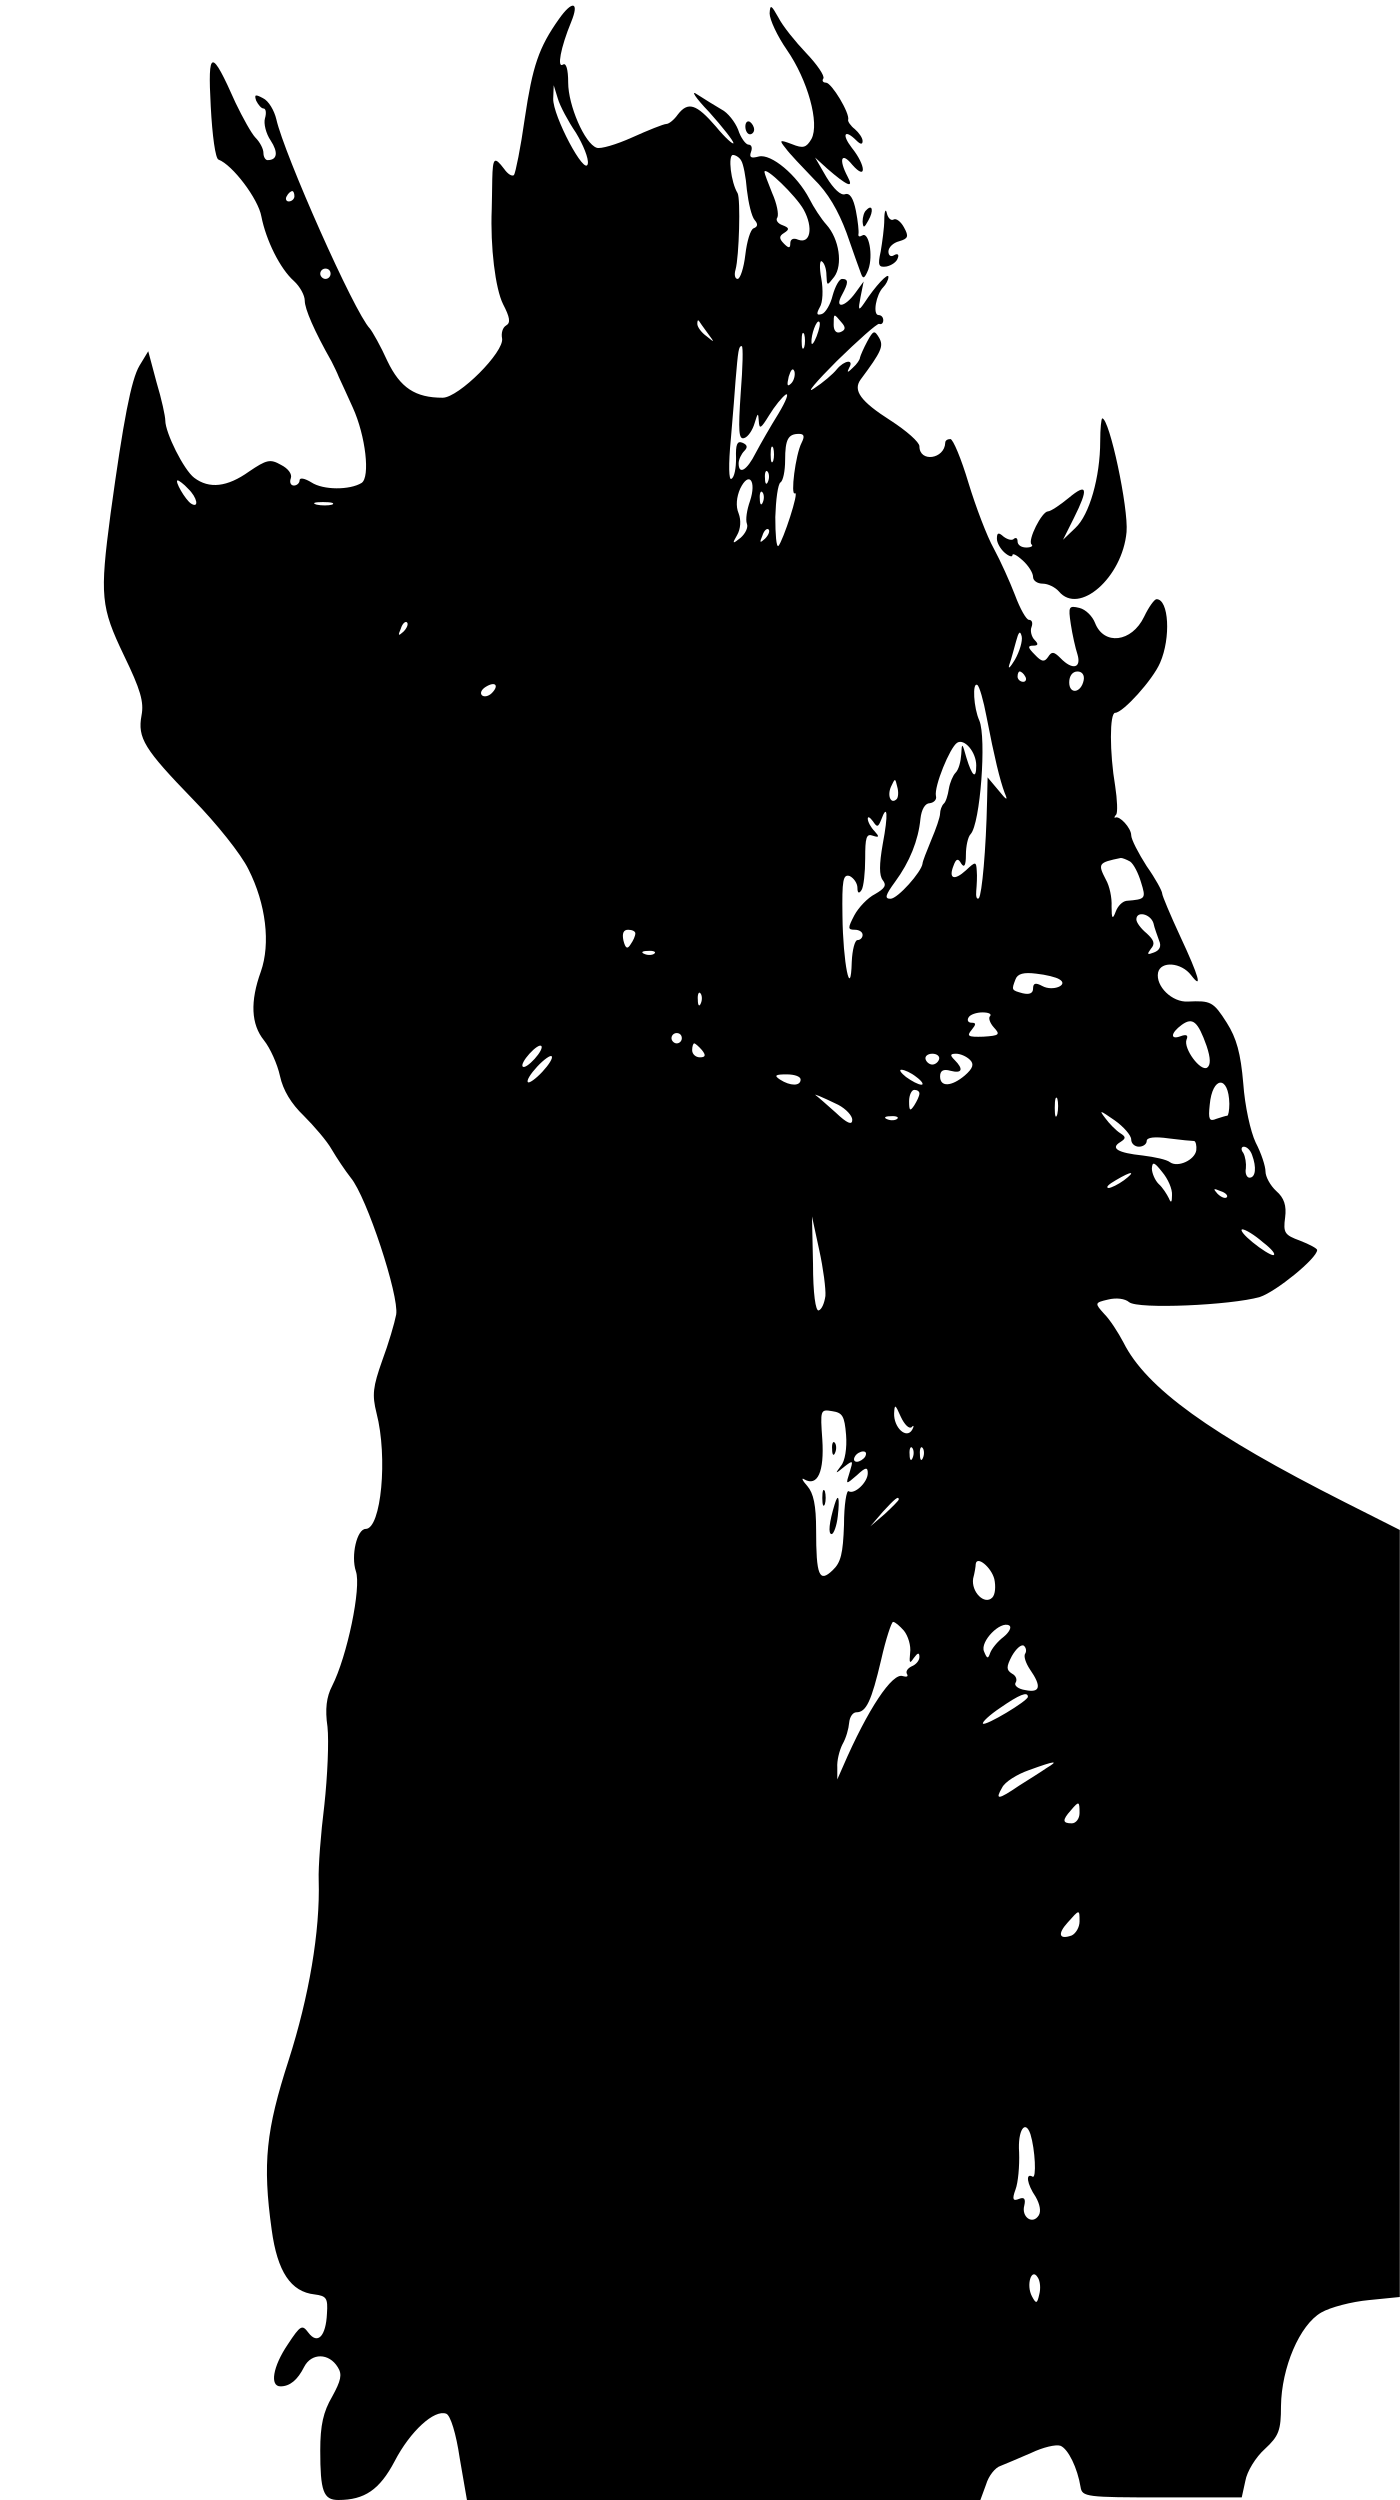
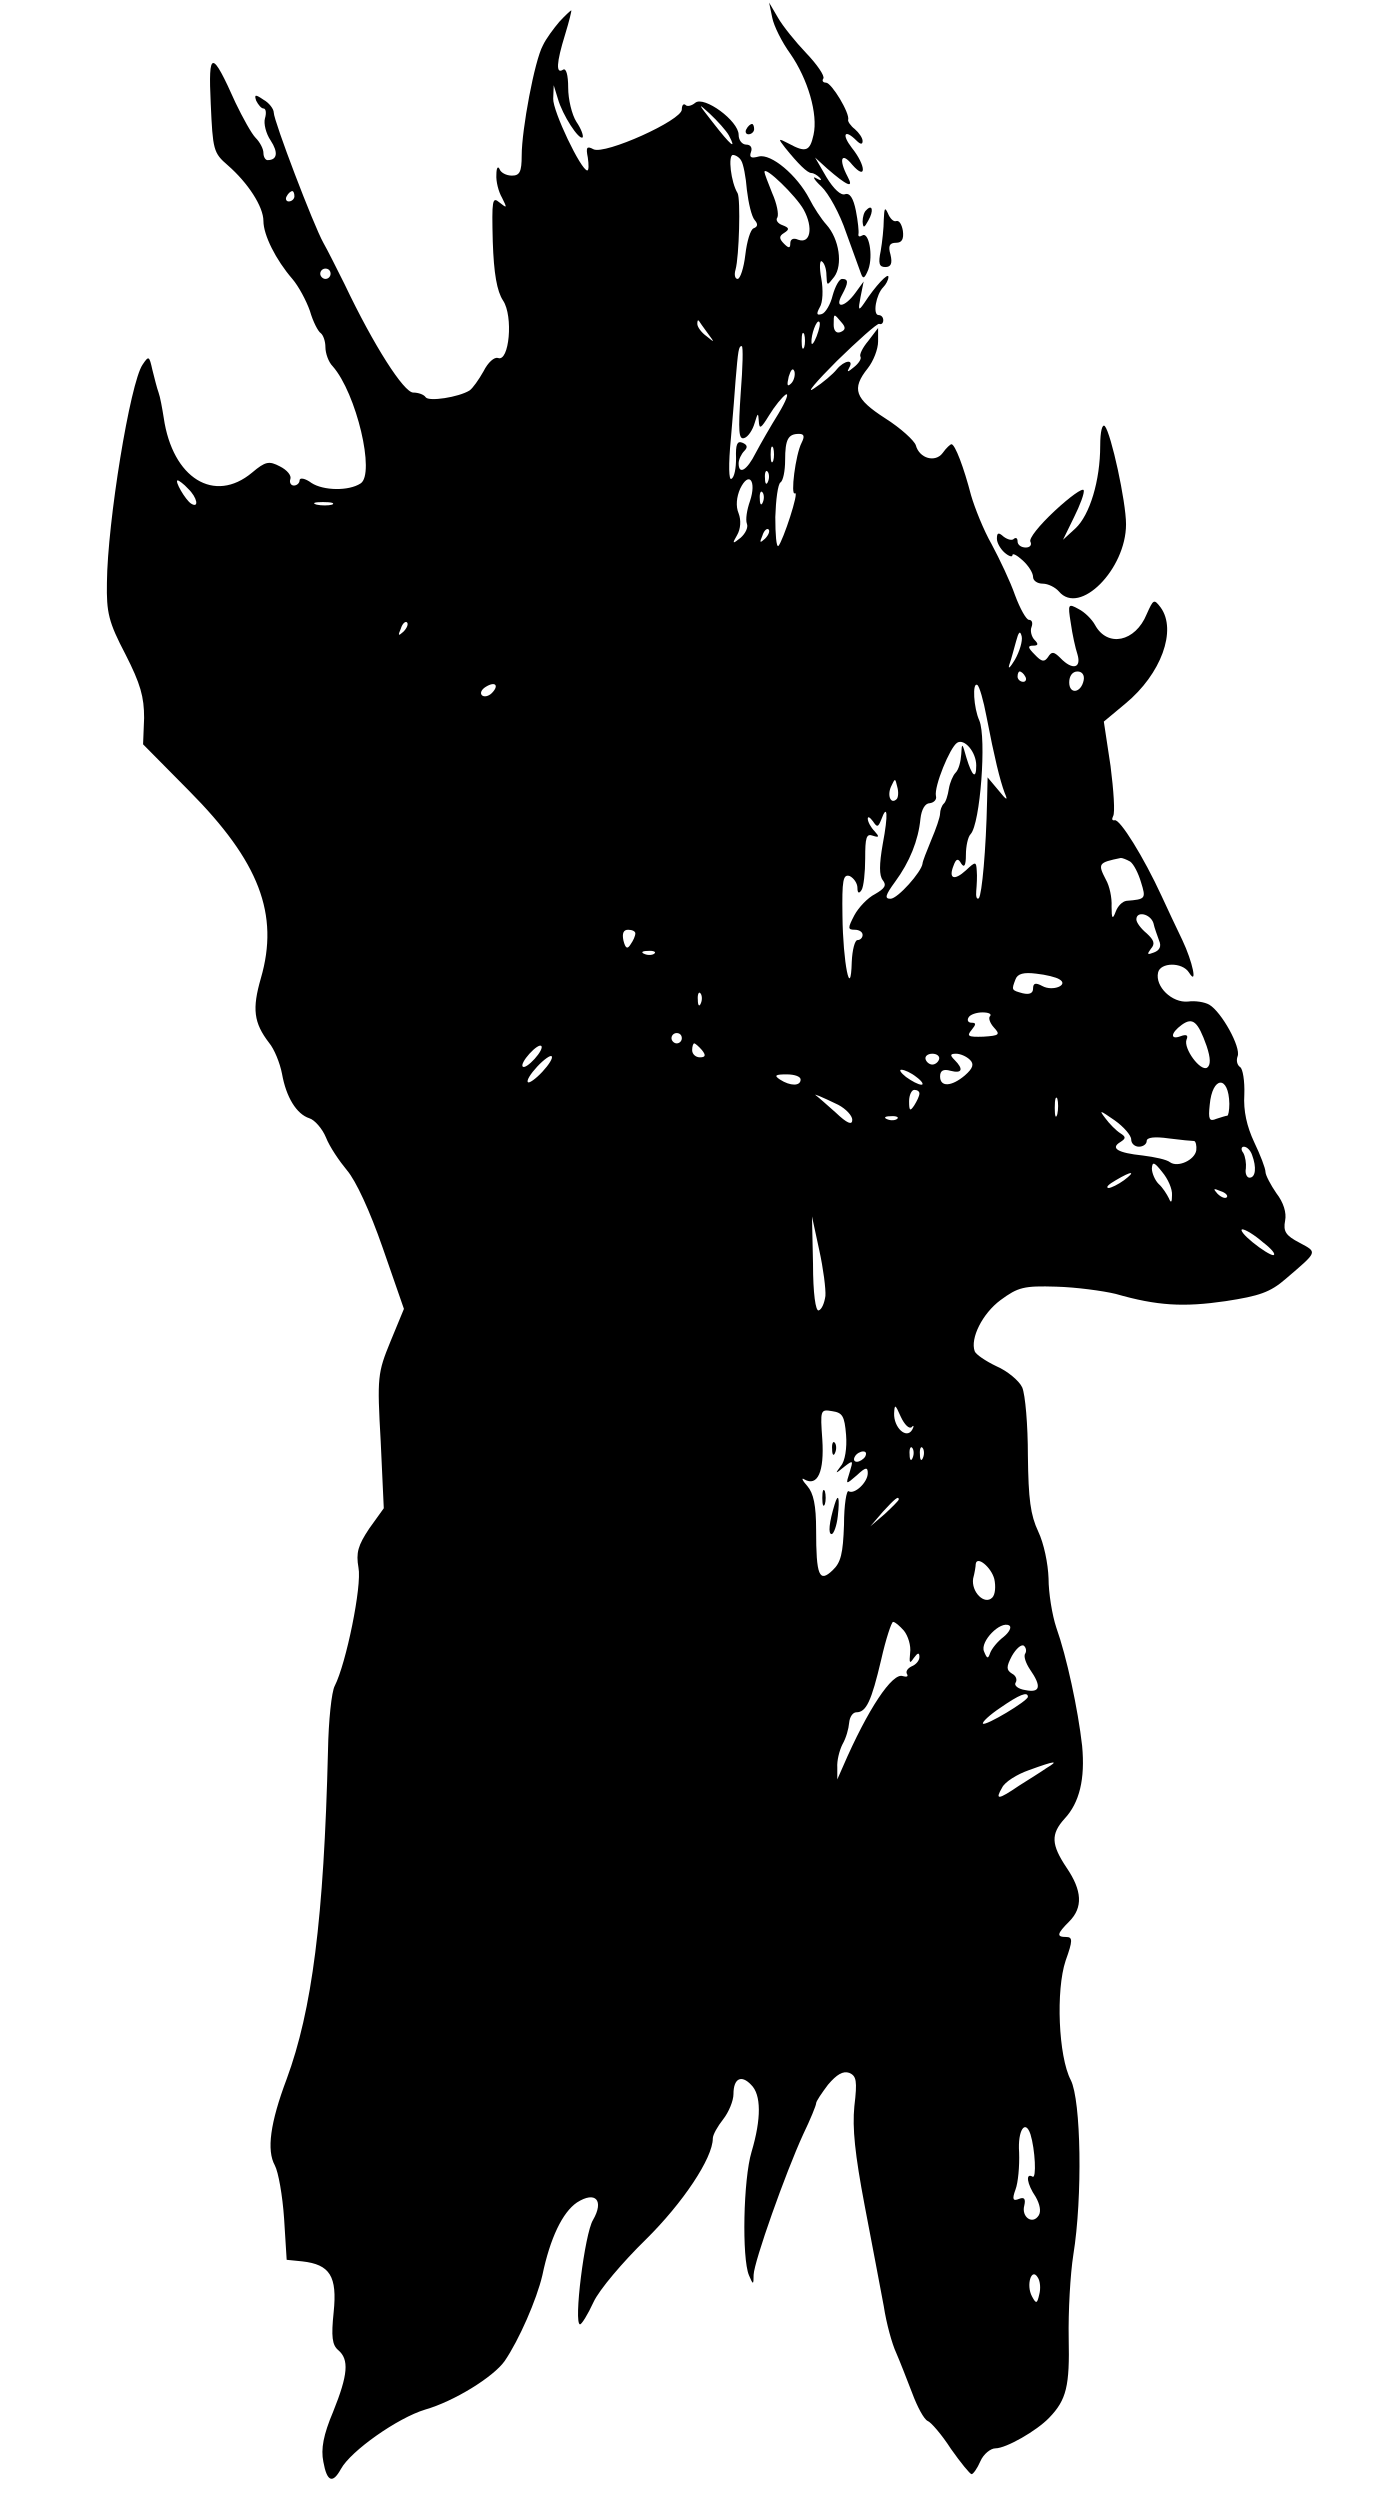
<svg xmlns="http://www.w3.org/2000/svg" version="1.0" width="271pt" height="484pt" viewBox="0 0 271 484" preserveAspectRatio="xMidYMid meet">
  <g transform="translate(0,484) scale(0.1,-0.1)" fill="#000000" stroke="none">
-     <path d="M1082 4803 c-39 -55 -51 -91 -66 -192 -8 -57 -18 -106 -21 -110 -4 -3 -12 2 -19 12 -19 25 -22 22 -23 -20 0 -21 -1 -47 -1 -58 -3 -73 7 -154 22 -184 13 -25 15 -36 6 -41 -7 -4 -10 -15 -8 -25 5 -26 -84 -115 -115 -115 -53 0 -82 19 -107 71 -13 29 -29 57 -34 63 -30 31 -166 338 -181 405 -4 17 -15 36 -26 41 -15 8 -17 7 -13 -5 4 -8 10 -15 14 -15 5 0 6 -9 3 -19 -3 -10 2 -30 11 -43 15 -23 13 -38 -6 -38 -4 0 -8 6 -8 14 0 8 -7 21 -15 29 -8 8 -25 39 -39 68 -47 106 -54 105 -48 -7 3 -57 9 -101 15 -103 27 -10 77 -76 83 -110 9 -46 36 -101 63 -125 12 -11 21 -28 21 -38 0 -16 18 -58 52 -118 4 -8 11 -22 14 -30 4 -8 16 -35 27 -59 25 -55 34 -135 17 -146 -23 -14 -74 -14 -97 1 -13 8 -23 10 -23 4 0 -5 -5 -10 -11 -10 -6 0 -9 6 -6 14 3 8 -5 19 -19 26 -21 12 -28 10 -62 -13 -42 -30 -77 -34 -106 -12 -20 15 -56 87 -56 111 0 8 -7 41 -17 74 l-16 60 -17 -28 c-16 -27 -31 -105 -56 -287 -21 -159 -19 -180 26 -274 32 -66 39 -90 34 -116 -8 -44 5 -65 100 -163 45 -46 93 -106 107 -135 34 -67 43 -144 24 -198 -21 -58 -19 -102 6 -133 12 -15 26 -46 31 -69 6 -28 22 -54 46 -77 20 -20 45 -49 54 -65 10 -17 26 -41 37 -55 31 -37 94 -229 88 -265 -3 -16 -15 -57 -27 -89 -18 -51 -20 -66 -11 -102 22 -85 9 -224 -21 -224 -17 0 -29 -52 -19 -82 11 -31 -17 -165 -46 -222 -11 -21 -14 -45 -9 -79 3 -28 0 -96 -6 -151 -7 -56 -12 -121 -11 -146 3 -99 -19 -226 -58 -348 -44 -136 -51 -200 -33 -329 11 -81 37 -120 83 -125 23 -3 26 -7 24 -37 -2 -44 -18 -61 -36 -37 -12 16 -15 15 -40 -23 -29 -43 -35 -81 -14 -81 18 0 33 12 46 38 14 27 48 27 65 -1 9 -14 6 -26 -11 -57 -17 -29 -23 -55 -23 -104 0 -79 6 -96 35 -96 51 0 80 20 109 75 30 58 77 101 100 92 8 -3 19 -38 26 -86 l14 -81 497 0 497 0 11 30 c5 17 18 33 28 36 10 4 36 15 59 25 23 11 48 17 57 14 15 -6 33 -43 39 -80 3 -19 11 -20 158 -20 l154 0 7 32 c3 18 20 46 38 62 27 25 31 36 31 83 1 74 36 157 78 181 17 10 59 21 92 24 l60 6 0 742 0 743 -107 54 c-261 132 -384 221 -428 309 -10 19 -26 44 -37 55 -19 21 -19 22 7 28 16 4 33 2 41 -5 17 -14 197 -6 253 10 31 10 111 75 111 91 0 3 -15 11 -33 18 -30 11 -33 15 -29 45 3 23 -2 38 -17 51 -12 11 -21 28 -21 38 0 10 -8 35 -19 56 -10 21 -21 71 -24 114 -5 59 -13 88 -32 118 -26 41 -31 43 -75 41 -31 -2 -63 30 -58 56 5 23 45 20 64 -5 23 -30 15 -2 -21 75 -19 41 -35 79 -35 83 0 5 -13 29 -30 53 -16 25 -30 52 -30 60 0 14 -23 39 -31 34 -2 -1 -2 2 2 6 3 4 2 29 -2 55 -11 65 -11 142 0 142 15 0 73 64 87 97 21 48 17 123 -7 123 -4 0 -15 -15 -24 -34 -24 -50 -78 -56 -95 -12 -5 13 -18 26 -30 29 -21 5 -22 3 -17 -31 3 -20 9 -47 13 -59 8 -27 -10 -31 -33 -7 -13 13 -17 13 -24 2 -7 -10 -12 -10 -26 5 -13 13 -14 17 -3 17 10 0 11 3 3 11 -6 6 -9 18 -6 25 3 8 1 14 -5 14 -5 0 -17 21 -27 48 -10 26 -28 66 -41 90 -13 23 -35 81 -49 127 -14 47 -30 85 -35 85 -6 0 -10 -3 -10 -7 -1 -32 -50 -39 -50 -7 0 8 -25 30 -56 50 -58 37 -73 58 -58 79 41 55 45 65 36 81 -9 15 -11 15 -23 -7 -7 -13 -13 -27 -14 -31 0 -4 -6 -13 -14 -20 -10 -10 -12 -10 -7 0 10 17 -9 15 -24 -3 -7 -9 -27 -26 -44 -37 -17 -12 3 12 44 53 41 40 78 73 82 72 5 -2 8 2 8 7 0 6 -4 10 -9 10 -12 0 -5 40 9 54 5 5 10 14 10 20 0 9 -25 -17 -47 -51 -11 -16 -12 -14 -7 12 l6 30 -16 -22 c-21 -29 -41 -31 -26 -4 13 24 13 31 0 31 -5 0 -13 -14 -18 -32 -4 -17 -14 -34 -21 -36 -10 -3 -11 0 -4 13 6 9 7 34 3 56 -4 21 -3 36 1 33 5 -3 9 -15 9 -27 1 -21 1 -21 15 -3 17 23 10 73 -15 101 -10 11 -25 34 -33 50 -24 46 -74 88 -98 82 -15 -4 -19 -2 -15 9 3 8 1 14 -5 14 -5 0 -15 13 -20 29 -6 15 -20 33 -32 39 -12 7 -33 20 -47 29 -14 10 -4 -6 23 -34 26 -29 47 -56 47 -60 0 -4 -16 10 -34 32 -38 44 -54 49 -74 23 -7 -10 -17 -18 -22 -18 -5 0 -35 -12 -66 -26 -31 -14 -62 -23 -69 -20 -23 8 -55 82 -55 126 0 26 -4 39 -10 35 -12 -8 -5 32 16 83 16 39 2 42 -24 5z m33 -220 c14 -23 25 -50 23 -60 -5 -26 -68 93 -67 126 l1 26 8 -26 c4 -14 20 -44 35 -66z m320 -54 c4 -6 9 -31 11 -57 3 -25 9 -51 15 -58 7 -8 6 -13 -2 -16 -6 -2 -13 -25 -16 -51 -3 -26 -10 -47 -15 -47 -5 0 -7 8 -4 18 7 25 10 137 4 148 -13 21 -19 74 -9 74 5 0 13 -5 16 -11z m121 -95 c19 -35 13 -67 -11 -58 -9 4 -15 1 -15 -7 0 -10 -3 -10 -12 -1 -10 10 -10 15 0 21 11 7 10 10 -3 15 -9 3 -14 10 -10 15 3 6 -1 27 -10 47 -8 20 -15 38 -15 41 0 13 61 -46 76 -73z m-986 26 c0 -5 -5 -10 -11 -10 -5 0 -7 5 -4 10 3 6 8 10 11 10 2 0 4 -4 4 -10z m70 -150 c0 -5 -4 -10 -10 -10 -5 0 -10 5 -10 10 0 6 5 10 10 10 6 0 10 -4 10 -10z m989 -94 c9 -10 8 -15 -2 -19 -8 -3 -13 3 -13 14 0 23 0 23 15 5z m-259 -21 c14 -19 14 -19 -2 -6 -10 7 -18 18 -18 24 0 6 1 8 3 6 1 -2 9 -13 17 -24z m211 -6 c-5 -13 -10 -19 -10 -12 -1 15 10 45 15 40 3 -2 0 -15 -5 -28z m-24 -21 c-3 -7 -5 -2 -5 12 0 14 2 19 5 13 2 -7 2 -19 0 -25z m-123 -89 c-5 -74 -4 -91 7 -87 7 2 16 15 20 29 6 20 7 21 8 4 1 -17 4 -15 20 11 11 18 25 35 32 40 7 4 1 -12 -14 -37 -15 -24 -35 -59 -44 -76 -17 -34 -33 -43 -33 -20 0 7 5 18 11 24 7 7 6 12 -4 16 -10 4 -13 -4 -12 -30 0 -19 -3 -37 -9 -40 -5 -4 -6 27 -1 78 4 46 8 96 9 112 5 59 6 67 12 67 3 0 2 -41 -2 -91z m98 19 c-8 -8 -9 -4 -5 13 4 13 8 18 11 10 2 -7 -1 -18 -6 -23z m20 -115 c-12 -23 -22 -104 -13 -98 9 5 -23 -92 -32 -102 -4 -3 -6 22 -6 56 1 33 5 64 10 67 5 3 9 22 9 43 0 41 6 51 27 51 10 0 11 -5 5 -17z m-55 -35 c-3 -7 -5 -2 -5 12 0 14 2 19 5 13 2 -7 2 -19 0 -25z m-10 -40 c-3 -8 -6 -5 -6 6 -1 11 2 17 5 13 3 -3 4 -12 1 -19z m-35 -38 c-6 -17 -9 -36 -6 -44 3 -7 -3 -19 -12 -27 -16 -13 -17 -12 -7 5 7 12 8 29 3 42 -6 14 -4 32 3 48 17 35 32 15 19 -24z m-1088 24 c18 -17 22 -39 6 -29 -11 7 -33 45 -26 45 2 0 12 -7 20 -16z m1113 -26 c-3 -8 -6 -5 -6 6 -1 11 2 17 5 13 3 -3 4 -12 1 -19z m-834 -5 c-7 -2 -21 -2 -30 0 -10 3 -4 5 12 5 17 0 24 -2 18 -5z m838 -66 c-10 -9 -11 -8 -5 6 3 10 9 15 12 12 3 -3 0 -11 -7 -18z m-700 -180 c-10 -9 -11 -8 -5 6 3 10 9 15 12 12 3 -3 0 -11 -7 -18z m1184 -54 c-9 -15 -14 -20 -11 -10 4 11 9 31 13 45 5 19 8 22 11 10 2 -9 -4 -29 -13 -45z m20 -33 c3 -5 1 -10 -4 -10 -6 0 -11 5 -11 10 0 6 2 10 4 10 3 0 8 -4 11 -10z m113 -7 c-5 -25 -28 -28 -28 -4 0 12 6 21 16 21 9 0 14 -7 12 -17z m-1146 -25 c-6 -6 -15 -8 -19 -4 -4 4 -1 11 7 16 19 12 27 3 12 -12z m958 -46 c15 -78 26 -123 35 -147 7 -16 4 -15 -12 5 l-21 25 -1 -45 c-2 -95 -10 -182 -16 -189 -4 -3 -6 3 -5 14 1 11 2 29 1 39 -1 18 -2 19 -21 1 -23 -21 -34 -16 -24 9 5 14 9 15 15 4 6 -9 9 -3 9 17 0 17 4 35 9 40 19 20 31 187 17 220 -11 24 -14 75 -4 69 4 -2 12 -30 18 -62z m-20 -94 c0 -28 -8 -21 -19 15 -8 29 -9 30 -10 7 -1 -15 -5 -30 -11 -36 -5 -5 -11 -19 -13 -31 -2 -13 -6 -26 -10 -29 -4 -4 -7 -13 -7 -19 0 -7 -8 -30 -17 -51 -9 -22 -17 -42 -17 -46 -2 -16 -48 -68 -62 -68 -12 0 -10 7 9 33 28 38 45 80 49 122 2 18 9 30 18 30 8 1 14 7 12 14 -4 18 27 94 41 103 14 9 37 -18 37 -44z m-154 -65 c-11 -11 -19 6 -11 24 8 17 8 17 12 0 3 -10 2 -21 -1 -24z m-27 -87 c-7 -40 -7 -61 0 -70 8 -10 4 -16 -15 -27 -14 -7 -32 -26 -40 -41 -13 -25 -13 -28 1 -28 8 0 15 -4 15 -10 0 -5 -4 -10 -10 -10 -5 0 -10 -19 -11 -42 -2 -77 -17 -2 -18 89 -1 69 1 81 14 77 8 -4 15 -14 15 -23 0 -10 3 -12 8 -4 4 6 7 34 7 61 0 40 2 49 15 44 12 -4 13 -2 3 9 -7 7 -13 18 -13 24 0 5 4 3 10 -5 8 -12 10 -12 16 3 12 33 14 11 3 -47z m479 -34 c7 -5 16 -23 21 -40 10 -32 9 -33 -28 -36 -8 -1 -17 -10 -21 -21 -6 -16 -8 -14 -8 10 1 17 -4 40 -11 52 -16 31 -15 33 29 42 3 0 11 -3 18 -7z m45 -119 c2 -10 8 -25 11 -34 5 -11 1 -19 -10 -23 -13 -5 -14 -4 -6 7 9 10 6 17 -8 30 -11 9 -20 21 -20 27 0 17 27 11 33 -7z m-1003 -20 c0 -5 -4 -14 -9 -21 -6 -10 -10 -9 -14 7 -3 14 0 21 9 21 8 0 14 -3 14 -7z m37 -39 c-3 -3 -12 -4 -19 -1 -8 3 -5 6 6 6 11 1 17 -2 13 -5z m784 -50 c19 -11 -13 -24 -33 -13 -13 7 -18 6 -18 -5 0 -9 -7 -12 -20 -9 -22 6 -22 6 -14 27 4 11 16 14 40 11 19 -2 39 -7 45 -11z m-694 -46 c-3 -8 -6 -5 -6 6 -1 11 2 17 5 13 3 -3 4 -12 1 -19z m560 -25 c-4 -3 -1 -13 7 -22 13 -14 11 -16 -20 -18 -30 -1 -33 1 -23 13 9 11 9 14 0 14 -7 0 -9 5 -6 10 3 6 16 10 27 10 12 0 18 -3 15 -7z m419 -58 c8 -24 8 -37 1 -42 -13 -8 -46 37 -40 54 4 9 0 11 -11 7 -21 -8 -20 6 2 22 21 15 31 7 48 -41z m-1016 15 c0 -5 -4 -10 -10 -10 -5 0 -10 5 -10 10 0 6 5 10 10 10 6 0 10 -4 10 -10z m-285 -40 c-10 -11 -20 -18 -23 -15 -3 3 3 14 13 25 10 11 20 18 23 15 3 -3 -3 -14 -13 -25z m324 17 c8 -10 7 -14 -4 -14 -8 0 -15 6 -15 14 0 7 2 13 4 13 2 0 9 -6 15 -13z m-309 -42 c-13 -14 -26 -23 -28 -20 -3 3 5 16 18 30 13 14 26 23 28 20 3 -3 -5 -16 -18 -30z m768 24 c-2 -6 -8 -10 -13 -10 -5 0 -11 4 -13 10 -2 6 4 11 13 11 9 0 15 -5 13 -11z m60 -1 c8 -8 6 -16 -10 -30 -26 -22 -48 -23 -48 -2 0 11 6 15 20 11 23 -6 26 3 8 21 -9 9 -9 12 3 12 8 0 20 -5 27 -12z m-104 -33 c11 -8 15 -15 10 -15 -6 0 -19 7 -30 15 -10 8 -14 14 -9 14 6 0 19 -6 29 -14z m-224 -5 c0 -13 -20 -13 -40 0 -12 8 -9 10 13 10 15 0 27 -4 27 -10z m830 -47 c0 -13 -2 -23 -4 -23 -2 0 -12 -3 -21 -6 -14 -6 -16 -1 -13 27 5 56 37 58 38 2z m-600 20 c0 -5 -5 -15 -10 -23 -8 -12 -10 -11 -10 8 0 12 5 22 10 22 6 0 10 -3 10 -7z m-157 -22 c15 -8 27 -21 27 -29 0 -11 -10 -7 -32 14 -18 16 -35 31 -38 33 -7 5 10 -2 43 -18z m424 -18 c-3 -10 -5 -4 -5 12 0 17 2 24 5 18 2 -7 2 -21 0 -30z m143 -49 c0 -8 7 -14 15 -14 8 0 15 5 15 11 0 7 15 9 43 5 23 -3 45 -5 49 -5 3 -1 5 -9 4 -18 -3 -19 -36 -34 -51 -23 -6 5 -29 10 -53 13 -48 5 -63 14 -43 26 11 7 11 10 0 17 -8 5 -21 18 -29 29 -13 17 -11 16 18 -4 17 -12 32 -29 32 -37z m-453 40 c-3 -3 -12 -4 -19 -1 -8 3 -5 6 6 6 11 1 17 -2 13 -5z m687 -70 c9 -24 7 -44 -5 -44 -5 0 -9 8 -7 18 1 9 -1 23 -5 30 -5 6 -4 12 1 12 6 0 13 -7 16 -16z m-155 -78 c0 -14 -2 -16 -6 -6 -4 8 -12 21 -20 28 -7 7 -13 21 -13 30 1 14 5 12 20 -7 11 -13 20 -33 19 -45z m-93 29 c-11 -8 -25 -15 -30 -15 -6 1 0 7 14 15 32 19 40 18 16 0z m199 -33 c-3 -3 -11 0 -18 7 -9 10 -8 11 6 5 10 -3 15 -9 12 -12z m-777 -191 c-2 -14 -7 -26 -13 -28 -6 -2 -11 33 -11 90 l-2 92 14 -65 c8 -36 13 -76 12 -89z m847 104 c17 -13 26 -24 20 -25 -5 0 -23 11 -40 25 -16 13 -25 24 -20 25 6 0 24 -11 40 -25z m-680 -358 c4 5 5 2 1 -5 -11 -19 -36 4 -35 32 1 18 2 18 13 -7 7 -15 16 -24 21 -20z m-127 -15 c2 -25 -2 -51 -10 -60 -12 -16 -11 -16 6 -2 18 14 18 13 11 -10 -8 -25 -8 -25 14 -6 17 16 21 16 21 4 0 -18 -26 -42 -37 -35 -4 3 -9 -26 -9 -65 -2 -56 -6 -73 -22 -88 -26 -25 -32 -11 -32 78 0 48 -5 71 -17 85 -10 11 -12 17 -6 13 26 -15 39 15 35 77 -4 57 -4 59 19 55 20 -3 24 -9 27 -46z m129 -44 c-3 -8 -6 -5 -6 6 -1 11 2 17 5 13 3 -3 4 -12 1 -19z m20 0 c-3 -8 -6 -5 -6 6 -1 11 2 17 5 13 3 -3 4 -12 1 -19z m-112 2 c-3 -5 -11 -10 -16 -10 -6 0 -7 5 -4 10 3 6 11 10 16 10 6 0 7 -4 4 -10z m65 -83 c0 -2 -12 -14 -27 -28 l-28 -24 24 28 c23 25 31 32 31 24z m185 -154 c3 -14 2 -30 -4 -36 -15 -15 -41 11 -37 37 3 11 5 24 5 28 2 17 30 -6 36 -29z m-175 -100 c8 -10 14 -29 12 -43 -2 -20 -1 -22 7 -10 8 11 11 11 11 2 0 -7 -7 -15 -15 -18 -8 -4 -12 -10 -9 -15 3 -5 -1 -6 -8 -4 -20 8 -68 -64 -116 -175 l-11 -25 0 23 c-1 13 4 33 10 45 7 12 12 30 13 42 1 11 7 20 14 20 19 0 29 21 48 102 9 40 20 73 23 73 4 0 13 -8 21 -17z m193 -12 c-12 -9 -23 -23 -26 -31 -4 -12 -6 -12 -12 3 -8 19 32 60 49 50 5 -3 0 -13 -11 -22z m42 -32 c-4 -5 1 -19 9 -31 23 -33 20 -46 -9 -40 -14 2 -22 9 -19 14 4 6 1 14 -7 18 -11 7 -11 13 0 34 8 14 18 23 23 20 4 -3 6 -10 3 -15z m5 -84 c0 -8 -82 -57 -87 -52 -2 3 13 17 34 31 36 25 53 32 53 21z m36 -138 c-10 -7 -34 -22 -53 -34 -41 -28 -47 -28 -33 -4 5 11 29 26 52 34 52 19 59 19 34 4z m64 -87 c0 -11 -7 -20 -15 -20 -18 0 -19 6 -2 25 16 19 17 18 17 -5z m0 -210 c0 -11 -7 -23 -15 -27 -25 -9 -28 3 -8 25 23 26 23 26 23 2z m-95 -412 c9 -29 12 -87 4 -82 -14 8 -11 -14 6 -39 8 -14 11 -28 6 -36 -12 -19 -34 -3 -28 19 3 13 0 17 -10 13 -12 -5 -14 -1 -7 18 5 13 8 45 7 72 -3 43 12 65 22 35z m17 -310 c-4 -18 -6 -19 -14 -4 -12 22 -1 57 11 37 5 -7 6 -22 3 -33z" />
+     <path d="M1495 4806 c3 -16 19 -48 35 -70 34 -49 54 -117 45 -157 -7 -32 -15 -35 -48 -17 -21 11 -21 10 -7 -8 25 -31 43 -49 51 -49 4 0 11 -4 16 -9 5 -6 2 -6 -7 -1 -8 5 -4 -3 10 -16 14 -13 36 -53 48 -89 13 -36 26 -72 29 -80 4 -11 7 -9 14 8 10 27 1 75 -12 66 -5 -3 -8 -2 -7 3 1 4 -1 25 -5 45 -5 25 -12 35 -21 32 -8 -3 -22 10 -36 33 l-22 38 23 -21 c39 -34 53 -40 40 -16 -18 34 -12 49 9 23 28 -32 27 -2 -1 33 -20 26 -14 37 9 14 8 -8 12 -8 12 -1 0 6 -7 16 -15 23 -8 6 -14 15 -13 18 4 12 -32 72 -43 72 -6 0 -8 4 -5 8 3 5 -12 27 -33 49 -21 22 -46 53 -55 69 l-17 29 6 -29z" />
+     <path d="M1083 4798 c-11 -13 -26 -33 -32 -46 -16 -29 -41 -163 -41 -213 0 -32 -4 -39 -19 -39 -11 0 -22 6 -24 13 -3 6 -6 2 -6 -11 -1 -13 4 -33 11 -45 10 -20 10 -21 -5 -9 -14 12 -15 5 -13 -76 2 -61 8 -96 20 -114 20 -30 12 -120 -10 -111 -7 2 -19 -8 -28 -26 -9 -16 -21 -33 -27 -37 -21 -13 -79 -22 -85 -13 -3 5 -14 9 -24 9 -18 0 -76 90 -133 210 -15 30 -33 66 -41 80 -19 34 -96 236 -96 252 0 7 -9 19 -20 25 -16 11 -18 10 -14 -2 4 -8 10 -15 14 -15 5 0 6 -9 3 -19 -3 -10 2 -30 11 -43 15 -23 13 -38 -6 -38 -4 0 -8 6 -8 14 0 8 -7 21 -15 29 -8 8 -25 39 -39 68 -46 103 -53 103 -48 -2 4 -89 5 -95 33 -119 39 -34 69 -80 69 -108 0 -27 24 -75 56 -112 12 -14 27 -42 34 -62 6 -21 16 -40 21 -43 5 -4 9 -16 9 -27 0 -12 6 -29 14 -37 46 -52 83 -209 54 -227 -23 -15 -72 -14 -95 1 -12 9 -23 11 -23 5 0 -5 -5 -10 -11 -10 -6 0 -9 6 -7 12 3 7 -6 18 -20 25 -21 11 -28 10 -54 -12 -73 -61 -154 -11 -171 106 -3 19 -7 41 -10 49 -3 8 -8 28 -12 44 -6 27 -7 28 -19 10 -24 -35 -68 -305 -69 -422 -1 -58 3 -76 36 -139 29 -57 36 -82 36 -123 l-2 -51 89 -90 c136 -137 175 -239 139 -363 -17 -59 -14 -86 16 -125 10 -12 21 -39 25 -60 8 -45 28 -78 53 -86 10 -3 25 -20 32 -37 7 -18 26 -46 41 -64 17 -20 44 -78 69 -150 l41 -118 -26 -63 c-25 -61 -26 -69 -19 -193 l6 -130 -28 -39 c-22 -33 -26 -47 -21 -76 7 -35 -24 -186 -46 -229 -6 -11 -12 -67 -13 -125 -8 -327 -31 -503 -80 -636 -32 -85 -39 -138 -23 -167 7 -13 15 -59 18 -103 l5 -80 30 -3 c54 -6 68 -29 61 -98 -5 -48 -3 -64 9 -74 21 -18 19 -47 -10 -119 -19 -45 -24 -72 -19 -97 7 -39 18 -43 34 -14 19 35 110 99 163 115 56 16 132 63 154 94 28 41 62 119 73 166 15 72 39 122 67 141 36 23 53 4 31 -34 -16 -26 -38 -202 -25 -202 3 0 15 19 26 43 11 24 57 78 101 121 72 71 130 158 130 196 0 7 9 23 20 37 11 14 20 36 20 49 0 30 15 38 34 18 20 -19 20 -66 1 -130 -16 -53 -19 -206 -5 -239 8 -19 9 -19 9 1 1 26 62 198 96 272 14 29 25 56 25 60 0 4 11 20 23 36 17 20 29 27 41 23 14 -6 16 -15 10 -65 -4 -42 1 -92 20 -192 14 -74 31 -162 37 -195 5 -33 16 -73 24 -90 7 -16 21 -52 31 -78 10 -27 23 -51 30 -54 6 -2 27 -26 45 -54 19 -27 37 -49 40 -49 3 0 11 11 17 25 6 14 20 25 29 25 21 0 80 34 104 59 34 35 40 62 38 154 -1 51 3 124 9 162 18 111 15 299 -5 338 -24 46 -29 174 -10 231 14 39 14 46 1 46 -19 0 -18 6 6 30 27 27 25 60 -5 104 -30 45 -31 65 -4 95 29 31 40 77 34 141 -8 71 -30 173 -50 229 -8 24 -15 67 -15 95 -1 29 -9 68 -20 91 -15 32 -19 62 -20 147 0 59 -5 118 -11 132 -6 13 -29 32 -50 41 -21 10 -40 23 -42 29 -9 25 15 73 50 99 34 25 45 28 108 26 38 -1 90 -8 115 -14 80 -23 131 -26 213 -14 65 10 86 17 116 43 63 54 62 51 27 70 -27 14 -32 22 -28 43 3 15 -3 35 -17 53 -11 16 -21 35 -21 41 0 7 -10 33 -22 58 -14 30 -21 60 -19 92 1 26 -3 50 -8 53 -6 4 -8 13 -5 21 7 17 -31 86 -55 100 -9 5 -27 8 -41 6 -31 -3 -64 29 -58 56 4 20 47 21 60 0 17 -27 7 21 -13 63 -12 25 -30 63 -40 85 -35 76 -81 150 -91 147 -5 -1 -6 2 -3 8 4 6 1 50 -5 97 l-13 86 42 35 c69 57 100 142 68 186 -13 17 -14 16 -27 -13 -22 -54 -76 -65 -100 -21 -6 11 -20 25 -32 31 -20 11 -21 10 -15 -27 3 -22 9 -49 13 -61 8 -27 -10 -31 -33 -7 -13 13 -17 13 -24 2 -7 -10 -12 -10 -26 5 -13 13 -14 17 -3 17 10 0 11 3 3 11 -6 6 -9 18 -6 25 3 8 1 14 -5 14 -5 0 -17 21 -27 48 -9 26 -30 70 -45 98 -16 28 -33 71 -40 95 -14 54 -31 99 -38 99 -2 0 -10 -7 -17 -17 -14 -19 -45 -11 -52 15 -3 9 -29 33 -59 52 -59 38 -66 57 -34 97 11 14 20 37 20 52 l0 26 -19 -25 c-11 -13 -18 -27 -15 -31 2 -4 -4 -13 -13 -20 -12 -10 -14 -10 -9 -1 10 17 -9 15 -24 -3 -7 -9 -27 -26 -44 -37 -17 -12 3 12 44 53 41 40 78 73 82 72 5 -2 8 2 8 7 0 6 -4 10 -9 10 -12 0 -5 40 9 54 5 5 10 14 10 20 0 9 -25 -17 -47 -51 -11 -16 -12 -14 -7 12 l6 30 -16 -22 c-21 -29 -41 -31 -26 -4 13 24 13 31 0 31 -5 0 -13 -14 -18 -32 -4 -17 -14 -34 -21 -36 -10 -3 -11 0 -4 13 6 9 7 34 3 56 -4 21 -3 36 1 33 5 -3 9 -15 9 -27 1 -21 1 -21 15 -3 17 23 10 73 -15 101 -10 11 -25 34 -33 50 -24 46 -74 88 -98 82 -15 -4 -19 -2 -15 9 3 8 -1 14 -9 14 -8 0 -15 8 -15 19 0 27 -67 76 -84 62 -7 -6 -16 -8 -19 -4 -4 3 -7 -1 -7 -9 0 -21 -149 -88 -171 -77 -13 7 -15 4 -11 -16 2 -14 2 -25 -1 -25 -12 0 -67 115 -66 139 l1 26 8 -26 c9 -32 41 -81 48 -75 2 3 -3 17 -12 30 -9 14 -16 44 -16 66 0 25 -4 39 -10 35 -14 -9 -13 13 4 68 8 26 13 47 12 47 -1 0 -12 -10 -23 -22z m328 -220 c16 -30 4 -20 -31 25 -29 37 -30 39 -6 17 15 -14 32 -33 37 -42z m24 -49 c4 -6 9 -31 11 -57 3 -25 9 -51 15 -58 7 -8 6 -13 -2 -16 -6 -2 -13 -25 -16 -51 -3 -26 -10 -47 -15 -47 -5 0 -7 8 -4 18 7 25 10 137 4 148 -13 21 -19 74 -9 74 5 0 13 -5 16 -11z m121 -95 c19 -35 13 -67 -11 -58 -9 4 -15 1 -15 -7 0 -10 -3 -10 -12 -1 -10 10 -10 15 0 21 11 7 10 10 -3 15 -9 3 -14 10 -10 15 3 6 -1 27 -10 47 -8 20 -15 38 -15 41 0 13 61 -46 76 -73z m-986 26 c0 -5 -5 -10 -11 -10 -5 0 -7 5 -4 10 3 6 8 10 11 10 2 0 4 -4 4 -10z m70 -150 c0 -5 -4 -10 -10 -10 -5 0 -10 5 -10 10 0 6 5 10 10 10 6 0 10 -4 10 -10z m989 -94 c9 -10 8 -15 -2 -19 -8 -3 -13 3 -13 14 0 23 0 23 15 5z m-259 -21 c14 -19 14 -19 -2 -6 -10 7 -18 18 -18 24 0 6 1 8 3 6 1 -2 9 -13 17 -24z m211 -6 c-5 -13 -10 -19 -10 -12 -1 15 10 45 15 40 3 -2 0 -15 -5 -28z m-24 -21 c-3 -7 -5 -2 -5 12 0 14 2 19 5 13 2 -7 2 -19 0 -25z m-123 -89 c-5 -74 -4 -91 7 -87 7 2 16 15 20 29 6 20 7 21 8 4 1 -17 4 -15 20 11 11 18 25 35 32 40 7 4 1 -12 -14 -37 -15 -24 -35 -59 -44 -76 -17 -34 -33 -43 -33 -20 0 7 5 18 11 24 7 7 6 12 -4 16 -10 4 -13 -4 -12 -30 0 -19 -3 -37 -9 -40 -5 -4 -6 27 -1 78 4 46 8 96 9 112 5 59 6 67 12 67 3 0 2 -41 -2 -91z m98 19 c-8 -8 -9 -4 -5 13 4 13 8 18 11 10 2 -7 -1 -18 -6 -23z m20 -115 c-12 -23 -22 -104 -13 -98 9 5 -23 -92 -32 -102 -4 -3 -6 22 -6 56 1 33 5 64 10 67 5 3 9 22 9 43 0 41 6 51 27 51 10 0 11 -5 5 -17z m-55 -35 c-3 -7 -5 -2 -5 12 0 14 2 19 5 13 2 -7 2 -19 0 -25z m-10 -40 c-3 -8 -6 -5 -6 6 -1 11 2 17 5 13 3 -3 4 -12 1 -19z m-35 -38 c-6 -17 -9 -36 -6 -44 3 -7 -3 -19 -12 -27 -16 -13 -17 -12 -7 5 7 12 8 29 3 42 -6 14 -4 32 3 48 17 35 32 15 19 -24z m-1088 24 c18 -17 22 -39 6 -29 -11 7 -33 45 -26 45 2 0 12 -7 20 -16z m1113 -26 c-3 -8 -6 -5 -6 6 -1 11 2 17 5 13 3 -3 4 -12 1 -19z m-834 -5 c-7 -2 -21 -2 -30 0 -10 3 -4 5 12 5 17 0 24 -2 18 -5z m838 -66 c-10 -9 -11 -8 -5 6 3 10 9 15 12 12 3 -3 0 -11 -7 -18z m-700 -180 c-10 -9 -11 -8 -5 6 3 10 9 15 12 12 3 -3 0 -11 -7 -18z m1184 -54 c-9 -15 -14 -20 -11 -10 4 11 9 31 13 45 5 19 8 22 11 10 2 -9 -4 -29 -13 -45z m20 -33 c3 -5 1 -10 -4 -10 -6 0 -11 5 -11 10 0 6 2 10 4 10 3 0 8 -4 11 -10z m113 -7 c-5 -25 -28 -28 -28 -4 0 12 6 21 16 21 9 0 14 -7 12 -17z m-1146 -25 c-6 -6 -15 -8 -19 -4 -4 4 -1 11 7 16 19 12 27 3 12 -12z m958 -46 c15 -78 26 -123 35 -147 7 -16 4 -15 -12 5 l-21 25 -1 -45 c-2 -95 -10 -182 -16 -189 -4 -3 -6 3 -5 14 1 11 2 29 1 39 -1 18 -2 19 -21 1 -23 -21 -34 -16 -24 9 5 14 9 15 15 4 6 -9 9 -3 9 17 0 17 4 35 9 40 19 20 31 187 17 220 -11 24 -14 75 -4 69 4 -2 12 -30 18 -62z m-20 -94 c0 -28 -8 -21 -19 15 -8 29 -9 30 -10 7 -1 -15 -5 -30 -11 -36 -5 -5 -11 -19 -13 -31 -2 -13 -6 -26 -10 -29 -4 -4 -7 -13 -7 -19 0 -7 -8 -30 -17 -51 -9 -22 -17 -42 -17 -46 -2 -16 -48 -68 -62 -68 -12 0 -10 7 9 33 28 38 45 80 49 122 2 18 9 30 18 30 8 1 14 7 12 14 -4 18 27 94 41 103 14 9 37 -18 37 -44z m-154 -65 c-11 -11 -19 6 -11 24 8 17 8 17 12 0 3 -10 2 -21 -1 -24z m-27 -87 c-7 -40 -7 -61 0 -70 8 -10 4 -16 -15 -27 -14 -7 -32 -26 -40 -41 -13 -25 -13 -28 1 -28 8 0 15 -4 15 -10 0 -5 -4 -10 -10 -10 -5 0 -10 -19 -11 -42 -2 -77 -17 -2 -18 89 -1 69 1 81 14 77 8 -4 15 -14 15 -23 0 -10 3 -12 8 -4 4 6 7 34 7 61 0 40 2 49 15 44 12 -4 13 -2 3 9 -7 7 -13 18 -13 24 0 5 4 3 10 -5 8 -12 10 -12 16 3 12 33 14 11 3 -47z m479 -34 c7 -5 16 -23 21 -40 10 -32 9 -33 -28 -36 -8 -1 -17 -10 -21 -21 -6 -16 -8 -14 -8 10 1 17 -4 40 -11 52 -16 31 -15 33 29 42 3 0 11 -3 18 -7z m45 -119 c2 -10 8 -25 11 -34 5 -11 1 -19 -10 -23 -13 -5 -14 -4 -6 7 9 10 6 17 -8 30 -11 9 -20 21 -20 27 0 17 27 11 33 -7z m-1003 -20 c0 -5 -4 -14 -9 -21 -6 -10 -10 -9 -14 7 -3 14 0 21 9 21 8 0 14 -3 14 -7z m37 -39 c-3 -3 -12 -4 -19 -1 -8 3 -5 6 6 6 11 1 17 -2 13 -5z m784 -50 c19 -11 -13 -24 -33 -13 -13 7 -18 6 -18 -5 0 -9 -7 -12 -20 -9 -22 6 -22 6 -14 27 4 11 16 14 40 11 19 -2 39 -7 45 -11z m-694 -46 c-3 -8 -6 -5 -6 6 -1 11 2 17 5 13 3 -3 4 -12 1 -19z m560 -25 c-4 -3 -1 -13 7 -22 13 -14 11 -16 -20 -18 -30 -1 -33 1 -23 13 9 11 9 14 0 14 -7 0 -9 5 -6 10 3 6 16 10 27 10 12 0 18 -3 15 -7z m419 -58 c8 -24 8 -37 1 -42 -13 -8 -46 37 -40 54 4 9 0 11 -11 7 -21 -8 -20 6 2 22 21 15 31 7 48 -41z m-1016 15 c0 -5 -4 -10 -10 -10 -5 0 -10 5 -10 10 0 6 5 10 10 10 6 0 10 -4 10 -10z m-285 -40 c-10 -11 -20 -18 -23 -15 -3 3 3 14 13 25 10 11 20 18 23 15 3 -3 -3 -14 -13 -25z m324 17 c8 -10 7 -14 -4 -14 -8 0 -15 6 -15 14 0 7 2 13 4 13 2 0 9 -6 15 -13z m-309 -42 c-13 -14 -26 -23 -28 -20 -3 3 5 16 18 30 13 14 26 23 28 20 3 -3 -5 -16 -18 -30z m768 24 c-2 -6 -8 -10 -13 -10 -5 0 -11 4 -13 10 -2 6 4 11 13 11 9 0 15 -5 13 -11z m60 -1 c8 -8 6 -16 -10 -30 -26 -22 -48 -23 -48 -2 0 11 6 15 20 11 23 -6 26 3 8 21 -9 9 -9 12 3 12 8 0 20 -5 27 -12z m-104 -33 c11 -8 15 -15 10 -15 -6 0 -19 7 -30 15 -10 8 -14 14 -9 14 6 0 19 -6 29 -14z m-224 -5 c0 -13 -20 -13 -40 0 -12 8 -9 10 13 10 15 0 27 -4 27 -10z m830 -47 c0 -13 -2 -23 -4 -23 -2 0 -12 -3 -21 -6 -14 -6 -16 -1 -13 27 5 56 37 58 38 2z m-600 20 c0 -5 -5 -15 -10 -23 -8 -12 -10 -11 -10 8 0 12 5 22 10 22 6 0 10 -3 10 -7z m-157 -22 c15 -8 27 -21 27 -29 0 -11 -10 -7 -32 14 -18 16 -35 31 -38 33 -7 5 10 -2 43 -18z m424 -18 c-3 -10 -5 -4 -5 12 0 17 2 24 5 18 2 -7 2 -21 0 -30z m143 -49 c0 -8 7 -14 15 -14 8 0 15 5 15 11 0 7 15 9 43 5 23 -3 45 -5 49 -5 3 -1 5 -9 4 -18 -3 -19 -36 -34 -51 -23 -6 5 -29 10 -53 13 -48 5 -63 14 -43 26 11 7 11 10 0 17 -8 5 -21 18 -29 29 -13 17 -11 16 18 -4 17 -12 32 -29 32 -37z m-453 40 c-3 -3 -12 -4 -19 -1 -8 3 -5 6 6 6 11 1 17 -2 13 -5z m687 -70 c9 -24 7 -44 -5 -44 -5 0 -9 8 -7 18 1 9 -1 23 -5 30 -5 6 -4 12 1 12 6 0 13 -7 16 -16z m-155 -78 c0 -14 -2 -16 -6 -6 -4 8 -12 21 -20 28 -7 7 -13 21 -13 30 1 14 5 12 20 -7 11 -13 20 -33 19 -45z m-93 29 c-11 -8 -25 -15 -30 -15 -6 1 0 7 14 15 32 19 40 18 16 0z m199 -33 c-3 -3 -11 0 -18 7 -9 10 -8 11 6 5 10 -3 15 -9 12 -12z m-777 -191 c-2 -14 -7 -26 -13 -28 -6 -2 -11 33 -11 90 l-2 92 14 -65 c8 -36 13 -76 12 -89z m847 104 c17 -13 26 -24 20 -25 -5 0 -23 11 -40 25 -16 13 -25 24 -20 25 6 0 24 -11 40 -25z m-680 -358 c4 5 5 2 1 -5 -11 -19 -36 4 -35 32 1 18 2 18 13 -7 7 -15 16 -24 21 -20z m-127 -15 c2 -25 -2 -51 -10 -60 -12 -16 -11 -16 6 -2 18 14 18 13 11 -10 -8 -25 -8 -25 14 -6 17 16 21 16 21 4 0 -18 -26 -42 -37 -35 -4 3 -9 -26 -9 -65 -2 -56 -6 -73 -22 -88 -26 -25 -32 -11 -32 78 0 48 -5 71 -17 85 -10 11 -12 17 -6 13 26 -15 39 15 35 77 -4 57 -4 59 19 55 20 -3 24 -9 27 -46z m129 -44 c-3 -8 -6 -5 -6 6 -1 11 2 17 5 13 3 -3 4 -12 1 -19z m20 0 c-3 -8 -6 -5 -6 6 -1 11 2 17 5 13 3 -3 4 -12 1 -19z m-112 2 c-3 -5 -11 -10 -16 -10 -6 0 -7 5 -4 10 3 6 11 10 16 10 6 0 7 -4 4 -10z m65 -83 c0 -2 -12 -14 -27 -28 l-28 -24 24 28 c23 25 31 32 31 24z m185 -154 c3 -14 2 -30 -4 -36 -15 -15 -41 11 -37 37 3 11 5 24 5 28 2 17 30 -6 36 -29z m-175 -100 c8 -10 14 -29 12 -43 -2 -20 -1 -22 7 -10 8 11 11 11 11 2 0 -7 -7 -15 -15 -18 -8 -4 -12 -10 -9 -15 3 -5 -1 -6 -8 -4 -20 8 -68 -64 -116 -175 l-11 -25 0 23 c-1 13 4 33 10 45 7 12 12 30 13 42 1 11 7 20 14 20 19 0 29 21 48 102 9 40 20 73 23 73 4 0 13 -8 21 -17z m193 -12 c-12 -9 -23 -23 -26 -31 -4 -12 -6 -12 -12 3 -8 19 32 60 49 50 5 -3 0 -13 -11 -22z m42 -32 c-4 -5 1 -19 9 -31 23 -33 20 -46 -9 -40 -14 2 -22 9 -19 14 4 6 1 14 -7 18 -11 7 -11 13 0 34 8 14 18 23 23 20 4 -3 6 -10 3 -15z m5 -84 c0 -8 -82 -57 -87 -52 -2 3 13 17 34 31 36 25 53 32 53 21z m36 -138 c-10 -7 -34 -22 -53 -34 -41 -28 -47 -28 -33 -4 5 11 29 26 52 34 52 19 59 19 34 4z m-31 -709 c9 -29 12 -87 4 -82 -14 8 -11 -14 6 -39 8 -14 11 -28 6 -36 -12 -19 -34 -3 -28 19 3 13 0 17 -10 13 -12 -5 -14 -1 -7 18 5 13 8 45 7 72 -3 43 12 65 22 35z m17 -310 c-4 -18 -6 -19 -14 -4 -12 22 -1 57 11 37 5 -7 6 -22 3 -33z" />
    <path d="M1611 2034 c0 -11 3 -14 6 -6 3 7 2 16 -1 19 -3 4 -6 -2 -5 -13z" />
    <path d="M1592 1940 c0 -14 2 -19 5 -12 2 6 2 18 0 25 -3 6 -5 1 -5 -13z" />
    <path d="M1616 1928 c-11 -36 -13 -58 -6 -58 4 0 10 16 12 35 4 35 1 46 -6 23z" />
-     <path d="M1490 4814 c0 -12 15 -44 33 -70 41 -59 64 -143 48 -173 -10 -17 -16 -19 -38 -10 -24 9 -25 8 -12 -8 7 -10 32 -36 54 -59 28 -27 48 -62 64 -105 12 -35 25 -71 28 -79 4 -11 7 -9 14 8 10 27 1 75 -12 66 -5 -3 -8 -2 -7 3 1 4 -1 25 -5 45 -5 25 -12 35 -21 32 -8 -3 -22 10 -36 33 l-22 38 23 -21 c39 -34 53 -40 40 -16 -18 34 -12 49 9 23 28 -32 27 -2 -1 33 -20 26 -14 37 9 14 8 -8 12 -8 12 -1 0 6 -7 16 -15 23 -8 6 -14 15 -13 18 4 12 -32 72 -43 72 -6 0 -8 4 -5 8 3 5 -12 27 -33 49 -21 22 -46 53 -54 69 -14 25 -16 26 -17 8z" />
-     <path d="M1443 4595 c0 -8 4 -15 9 -15 4 0 8 4 8 9 0 6 -4 12 -8 15 -5 3 -9 -1 -9 -9z" />
+     <path d="M1445 4590 c-3 -5 -1 -10 4 -10 6 0 11 5 11 10 0 6 -2 10 -4 10 -3 0 -8 -4 -11 -10z" />
    <path d="M1677 4433 c-4 -3 -7 -13 -7 -22 1 -13 3 -13 11 2 11 19 8 33 -4 20z" />
-     <path d="M1712 4415 c0 -16 -4 -44 -7 -62 -6 -27 -4 -31 11 -29 10 2 20 9 22 16 3 7 0 10 -7 6 -6 -4 -11 -1 -11 7 0 8 9 17 21 20 17 5 19 9 9 27 -6 11 -15 18 -20 15 -5 -3 -11 3 -13 12 -2 10 -5 5 -5 -12z" />
-     <path d="M2130 3986 c0 -70 -21 -143 -48 -168 l-24 -23 21 42 c29 58 26 69 -10 39 -17 -14 -35 -26 -40 -26 -12 0 -40 -56 -32 -64 4 -3 -1 -6 -10 -6 -10 0 -17 5 -17 12 0 6 -3 8 -7 5 -3 -4 -12 -2 -20 4 -10 9 -13 8 -13 -4 0 -8 7 -20 15 -27 8 -7 15 -9 15 -5 0 5 9 0 20 -10 11 -10 20 -24 20 -32 0 -7 8 -13 19 -13 10 0 24 -7 31 -15 39 -47 123 27 131 115 4 46 -33 220 -47 220 -2 0 -4 -20 -4 -44z" />
+     <path d="M1711 4415 c0 -16 -3 -44 -6 -61 -5 -24 -3 -31 9 -31 11 0 14 7 10 24 -5 17 -2 23 11 23 11 0 15 7 13 23 -2 12 -7 21 -13 19 -5 -2 -12 5 -16 15 -6 13 -7 10 -8 -12z" />
+     <path d="M2130 3977 c0 -67 -20 -134 -48 -160 l-24 -22 21 43 c12 24 21 48 19 53 -2 5 -27 -13 -56 -40 -30 -28 -51 -54 -47 -60 3 -6 -1 -11 -9 -11 -9 0 -16 5 -16 12 0 6 -3 8 -7 5 -3 -4 -12 -2 -20 4 -10 9 -13 8 -13 -4 0 -8 7 -20 15 -27 8 -7 15 -9 15 -5 0 5 9 0 20 -10 11 -10 20 -24 20 -32 0 -7 8 -13 19 -13 10 0 24 -7 31 -15 40 -48 130 43 130 130 0 44 -29 176 -41 190 -5 5 -9 -10 -9 -38z" />
  </g>
</svg>
